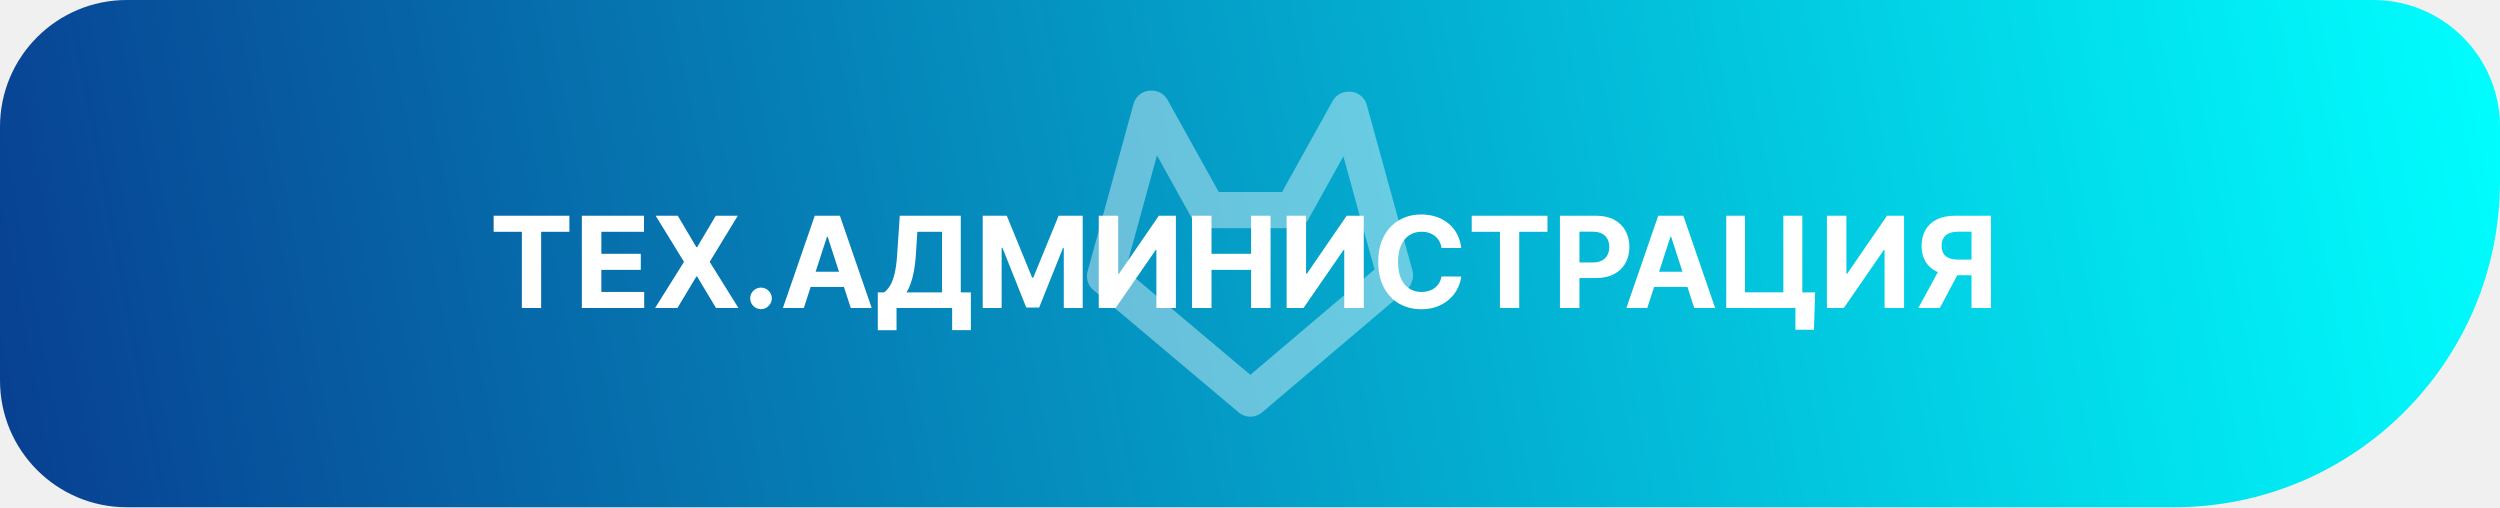
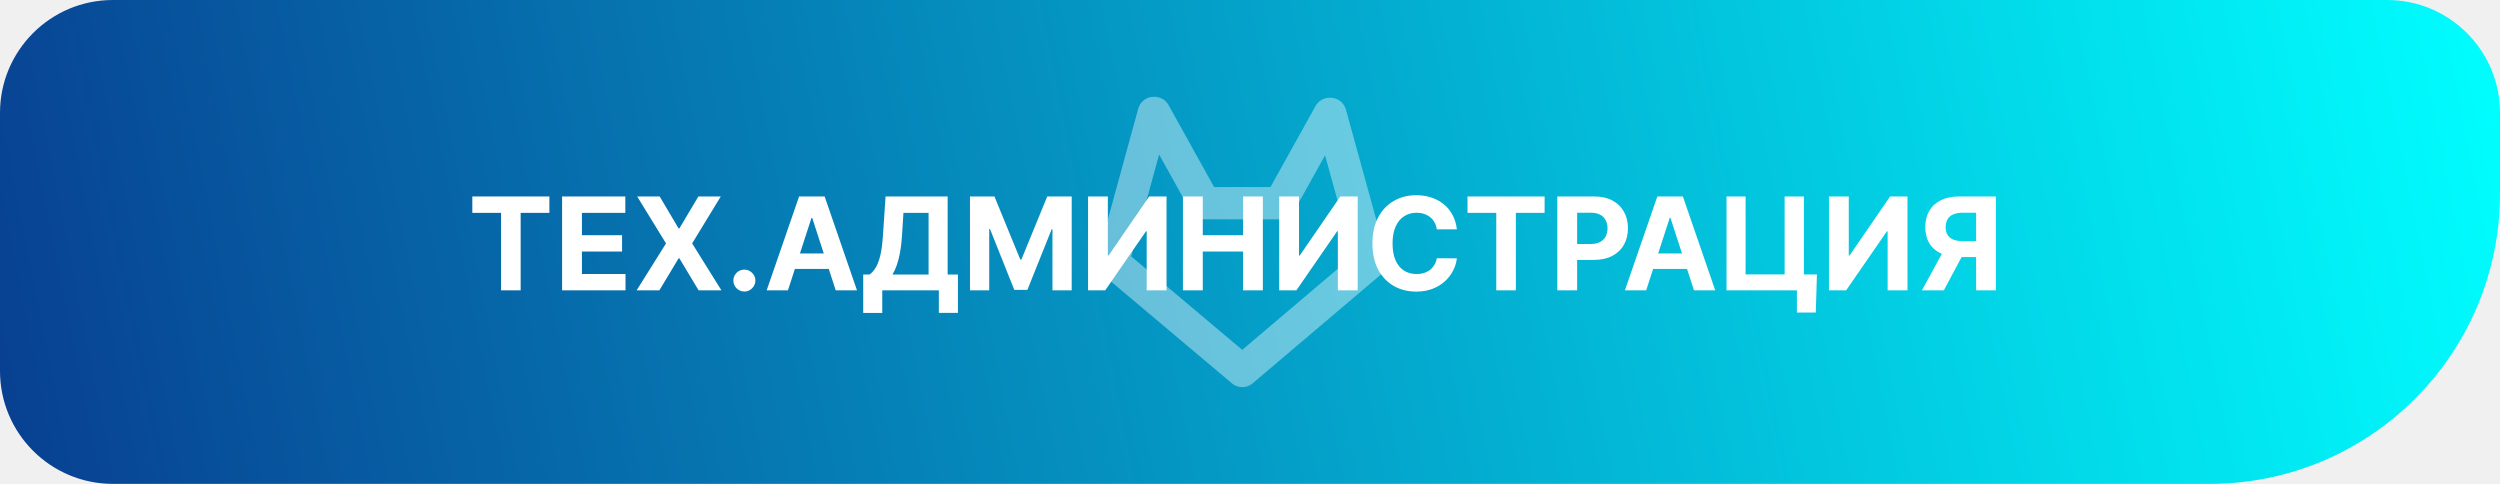
- <svg xmlns="http://www.w3.org/2000/svg" width="138" height="28" viewBox="0 0 138 28" fill="none">
-   <path d="M0 7C0 3.134 3.134 0 7 0H131C134.866 0 138 3.134 138 7V10C138 19.941 129.941 28 120 28H7C3.134 28 0 24.866 0 21V7Z" fill="url(#paint0_linear_1933_97)" />
-   <path d="M76.983 15.247L69.021 22L61 15.247L63.535 6M71.362 11.593L74.436 6.061M74.483 6.061L77 15.186M63.576 6L66.65 11.532M66.679 11.597H71.362" stroke="white" stroke-opacity="0.4" stroke-width="2" stroke-linecap="round" stroke-linejoin="round" />
-   <path d="M27.249 12.796V11.909H31.43V12.796H29.871V17H28.807V12.796H27.249ZM32.118 17V11.909H35.549V12.796H33.195V14.01H35.372V14.897H33.195V16.113H35.559V17H32.118ZM37.414 11.909L38.44 13.644H38.48L39.512 11.909H40.727L39.174 14.454L40.762 17H39.524L38.48 15.262H38.44L37.396 17H36.163L37.757 14.454L36.193 11.909H37.414ZM42.007 17.065C41.843 17.065 41.702 17.007 41.585 16.891C41.469 16.773 41.411 16.632 41.411 16.468C41.411 16.306 41.469 16.166 41.585 16.05C41.702 15.934 41.843 15.876 42.007 15.876C42.166 15.876 42.306 15.934 42.425 16.05C42.544 16.166 42.604 16.306 42.604 16.468C42.604 16.577 42.576 16.678 42.519 16.769C42.465 16.858 42.393 16.93 42.303 16.985C42.214 17.038 42.115 17.065 42.007 17.065ZM44.371 17H43.217L44.975 11.909H46.362L48.117 17H46.963L45.688 13.072H45.648L44.371 17ZM44.299 14.999H47.023V15.839H44.299V14.999ZM48.454 18.228V16.142H48.799C48.917 16.058 49.025 15.939 49.122 15.784C49.22 15.629 49.304 15.414 49.373 15.141C49.443 14.866 49.493 14.506 49.523 14.062L49.667 11.909H53.035V16.142H53.592V18.223H52.558V17H49.488V18.228H48.454ZM50.042 16.142H52.001V12.796H50.636L50.557 14.062C50.535 14.398 50.499 14.697 50.45 14.957C50.402 15.217 50.343 15.445 50.273 15.64C50.205 15.834 50.128 16.002 50.042 16.142ZM54.246 11.909H55.574L56.976 15.329H57.035L58.437 11.909H59.765V17H58.721V13.686H58.678L57.361 16.975H56.65L55.333 13.674H55.29V17H54.246V11.909ZM60.651 11.909H61.725V15.111H61.768L63.968 11.909H64.91V17H63.833V13.796H63.796L61.584 17H60.651V11.909ZM65.799 17V11.909H66.875V14.01H69.06V11.909H70.134V17H69.06V14.897H66.875V17H65.799ZM71.022 11.909H72.095V15.111H72.138L74.338 11.909H75.28V17H74.203V13.796H74.166L71.954 17H71.022V11.909ZM80.661 13.691H79.572C79.552 13.55 79.512 13.425 79.45 13.316C79.389 13.205 79.31 13.111 79.214 13.033C79.118 12.955 79.007 12.895 78.881 12.854C78.757 12.812 78.622 12.791 78.476 12.791C78.212 12.791 77.983 12.857 77.787 12.988C77.592 13.117 77.44 13.306 77.332 13.555C77.225 13.802 77.171 14.102 77.171 14.454C77.171 14.818 77.225 15.122 77.332 15.369C77.442 15.616 77.594 15.803 77.79 15.929C77.985 16.055 78.212 16.117 78.468 16.117C78.613 16.117 78.746 16.099 78.869 16.06C78.993 16.022 79.103 15.967 79.199 15.894C79.295 15.819 79.375 15.729 79.438 15.623C79.502 15.517 79.547 15.396 79.572 15.26L80.661 15.265C80.633 15.499 80.562 15.724 80.45 15.941C80.338 16.157 80.189 16.35 80 16.52C79.812 16.689 79.589 16.823 79.329 16.923C79.07 17.021 78.778 17.07 78.451 17.07C77.997 17.07 77.591 16.967 77.233 16.761C76.877 16.556 76.595 16.258 76.388 15.869C76.182 15.479 76.079 15.008 76.079 14.454C76.079 13.899 76.184 13.427 76.393 13.038C76.602 12.648 76.885 12.352 77.243 12.148C77.601 11.942 78.004 11.839 78.451 11.839C78.746 11.839 79.019 11.881 79.271 11.964C79.525 12.047 79.749 12.168 79.945 12.327C80.141 12.484 80.3 12.677 80.422 12.906C80.546 13.135 80.626 13.396 80.661 13.691ZM81.239 12.796V11.909H85.42V12.796H83.861V17H82.797V12.796H81.239ZM86.109 17V11.909H88.117C88.503 11.909 88.832 11.983 89.104 12.13C89.376 12.276 89.583 12.479 89.725 12.739C89.87 12.998 89.942 13.296 89.942 13.634C89.942 13.972 89.869 14.271 89.723 14.529C89.577 14.788 89.366 14.989 89.089 15.133C88.814 15.277 88.481 15.349 88.09 15.349H86.809V14.487H87.916C88.123 14.487 88.293 14.451 88.428 14.38C88.564 14.307 88.665 14.207 88.731 14.079C88.799 13.95 88.833 13.802 88.833 13.634C88.833 13.465 88.799 13.318 88.731 13.192C88.665 13.064 88.564 12.966 88.428 12.896C88.292 12.825 88.12 12.789 87.911 12.789H87.185V17H86.109ZM90.93 17H89.777L91.534 11.909H92.921L94.676 17H93.523L92.248 13.072H92.208L90.93 17ZM90.858 14.999H93.583V15.839H90.858V14.999ZM100.194 16.14L100.131 18.203H99.107V17H98.749V16.14H100.194ZM95.289 17V11.909H96.323V16.135H98.441V11.909H99.488V17H95.289ZM100.847 11.909H101.921V15.111H101.963L104.163 11.909H105.105V17H104.029V13.796H103.991L101.779 17H100.847V11.909ZM109.902 17H108.828V12.789H108.102C107.895 12.789 107.723 12.82 107.585 12.881C107.449 12.941 107.347 13.028 107.279 13.145C107.211 13.261 107.177 13.403 107.177 13.572C107.177 13.739 107.211 13.88 107.279 13.992C107.347 14.105 107.449 14.189 107.585 14.246C107.721 14.302 107.892 14.33 108.097 14.33H109.266V15.195H107.923C107.534 15.195 107.201 15.131 106.924 15.001C106.647 14.872 106.436 14.687 106.29 14.445C106.144 14.201 106.071 13.91 106.071 13.572C106.071 13.236 106.143 12.943 106.285 12.695C106.429 12.444 106.637 12.251 106.909 12.115C107.182 11.978 107.511 11.909 107.896 11.909H109.902V17ZM107.155 14.683H108.316L107.078 17H105.89L107.155 14.683Z" fill="white" />
+ <svg xmlns="http://www.w3.org/2000/svg" width="155" height="30" viewBox="0 0 155 30" fill="none">
+   <path d="M0 7C0 3.134 3.134 0 7 0H148C151.866 0 155 3.134 155 7V12C155 21.941 146.941 30 137 30H7C3.134 30 0 26.866 0 23V7Z" fill="url(#paint0_linear_1933_97)" />
+   <path d="M84.983 16.247L77.021 23L69 16.247L71.535 7M79.362 12.593L82.436 7.061M82.483 7.061L85 16.186M71.576 7L74.65 12.532M74.679 12.597H79.362" stroke="white" stroke-opacity="0.4" stroke-width="2" stroke-linecap="round" stroke-linejoin="round" />
+   <path d="M29.284 13.196V12.182H34.062V13.196H32.281V18H31.065V13.196H29.284ZM34.849 18V12.182H38.77V13.196H36.08V14.582H38.568V15.597H36.08V16.986H38.781V18H34.849ZM40.901 12.182L42.075 14.165H42.12L43.299 12.182H44.688L42.913 15.091L44.728 18H43.313L42.12 16.014H42.075L40.881 18H39.472L41.293 15.091L39.506 12.182H40.901ZM46.151 18.074C45.964 18.074 45.803 18.008 45.668 17.875C45.536 17.741 45.469 17.579 45.469 17.392C45.469 17.206 45.536 17.047 45.668 16.915C45.803 16.782 45.964 16.716 46.151 16.716C46.333 16.716 46.492 16.782 46.629 16.915C46.765 17.047 46.833 17.206 46.833 17.392C46.833 17.517 46.801 17.632 46.736 17.736C46.674 17.838 46.592 17.921 46.489 17.983C46.387 18.044 46.274 18.074 46.151 18.074ZM48.852 18H47.534L49.543 12.182H51.128L53.133 18H51.815L50.358 13.511H50.312L48.852 18ZM48.77 15.713H51.883V16.673H48.77V15.713ZM53.519 19.403V17.02H53.913C54.048 16.923 54.171 16.787 54.283 16.611C54.394 16.433 54.49 16.188 54.57 15.875C54.649 15.561 54.706 15.15 54.74 14.642L54.905 12.182H58.754V17.02H59.391V19.398H58.209V18H54.7V19.403H53.519ZM55.334 17.02H57.572V13.196H56.013L55.922 14.642C55.897 15.027 55.856 15.367 55.8 15.665C55.745 15.962 55.678 16.223 55.598 16.446C55.52 16.668 55.432 16.859 55.334 17.02ZM60.139 12.182H61.656L63.258 16.091H63.326L64.928 12.182H66.445V18H65.252V14.213H65.204L63.698 17.972H62.886L61.38 14.199H61.332V18H60.139V12.182ZM67.459 12.182H68.686V15.841H68.734L71.249 12.182H72.325V18H71.095V14.338H71.053L68.524 18H67.459V12.182ZM73.342 18V12.182H74.572V14.582H77.069V12.182H78.296V18H77.069V15.597H74.572V18H73.342ZM79.31 12.182H80.538V15.841H80.586L83.1 12.182H84.177V18H82.947V14.338H82.904L80.376 18H79.31V12.182ZM90.327 14.219H89.082C89.06 14.058 89.013 13.915 88.943 13.79C88.873 13.663 88.783 13.555 88.673 13.466C88.563 13.377 88.437 13.309 88.293 13.261C88.151 13.214 87.996 13.19 87.829 13.19C87.528 13.19 87.266 13.265 87.043 13.415C86.819 13.562 86.646 13.778 86.523 14.062C86.4 14.345 86.338 14.688 86.338 15.091C86.338 15.506 86.4 15.854 86.523 16.136C86.648 16.419 86.822 16.632 87.046 16.776C87.269 16.919 87.528 16.991 87.821 16.991C87.986 16.991 88.138 16.97 88.278 16.926C88.421 16.883 88.546 16.819 88.656 16.736C88.766 16.651 88.857 16.547 88.929 16.426C89.003 16.305 89.054 16.167 89.082 16.011L90.327 16.017C90.294 16.284 90.214 16.542 90.085 16.79C89.958 17.036 89.787 17.257 89.571 17.452C89.357 17.645 89.101 17.798 88.804 17.912C88.508 18.024 88.174 18.079 87.801 18.079C87.282 18.079 86.818 17.962 86.409 17.727C86.002 17.492 85.68 17.152 85.443 16.707C85.208 16.262 85.091 15.723 85.091 15.091C85.091 14.456 85.21 13.917 85.449 13.472C85.688 13.027 86.011 12.688 86.421 12.454C86.829 12.22 87.29 12.102 87.801 12.102C88.138 12.102 88.451 12.15 88.739 12.244C89.028 12.339 89.285 12.477 89.508 12.659C89.732 12.839 89.914 13.06 90.054 13.321C90.196 13.582 90.287 13.882 90.327 14.219ZM90.987 13.196V12.182H95.766V13.196H93.984V18H92.769V13.196H90.987ZM96.553 18V12.182H98.848C99.289 12.182 99.665 12.266 99.976 12.435C100.286 12.601 100.523 12.833 100.686 13.131C100.851 13.426 100.933 13.767 100.933 14.153C100.933 14.54 100.85 14.881 100.683 15.176C100.517 15.472 100.275 15.702 99.959 15.867C99.644 16.031 99.264 16.114 98.817 16.114H97.354V15.128H98.618C98.855 15.128 99.05 15.087 99.203 15.006C99.358 14.922 99.474 14.808 99.55 14.662C99.627 14.514 99.666 14.345 99.666 14.153C99.666 13.96 99.627 13.792 99.55 13.648C99.474 13.502 99.358 13.389 99.203 13.31C99.048 13.228 98.851 13.188 98.612 13.188H97.783V18H96.553ZM102.063 18H100.745L102.754 12.182H104.339L106.344 18H105.026L103.569 13.511H103.523L102.063 18ZM101.981 15.713H105.094V16.673H101.981V15.713ZM112.65 17.017L112.579 19.375H111.408V18H110.999V17.017H112.65ZM107.045 18V12.182H108.227V17.011H110.647V12.182H111.843V18H107.045ZM113.396 12.182H114.624V15.841H114.672L117.186 12.182H118.263V18H117.033V14.338H116.99L114.462 18H113.396V12.182ZM123.745 18H122.518V13.188H121.688C121.451 13.188 121.254 13.223 121.097 13.293C120.942 13.361 120.826 13.461 120.748 13.594C120.67 13.726 120.631 13.889 120.631 14.082C120.631 14.274 120.67 14.434 120.748 14.562C120.826 14.691 120.942 14.788 121.097 14.852C121.253 14.917 121.448 14.949 121.683 14.949H123.018V15.938H121.484C121.039 15.938 120.658 15.864 120.342 15.716C120.025 15.568 119.784 15.356 119.617 15.079C119.451 14.801 119.367 14.469 119.367 14.082C119.367 13.698 119.449 13.364 119.612 13.079C119.776 12.794 120.014 12.573 120.325 12.418C120.637 12.26 121.013 12.182 121.452 12.182H123.745V18ZM120.606 15.352H121.933L120.518 18H119.16L120.606 15.352Z" fill="white" />
  <defs>
-     <linearGradient id="paint0_linear_1933_97" x1="0" y1="28" x2="138.358" y2="1.897" gradientUnits="userSpaceOnUse">
+     <linearGradient id="paint0_linear_1933_97" x1="0" y1="30" x2="154.875" y2="-0.631" gradientUnits="userSpaceOnUse">
      <stop stop-color="#083F91" />
      <stop offset="1" stop-color="#00FFFF" />
    </linearGradient>
  </defs>
</svg>
